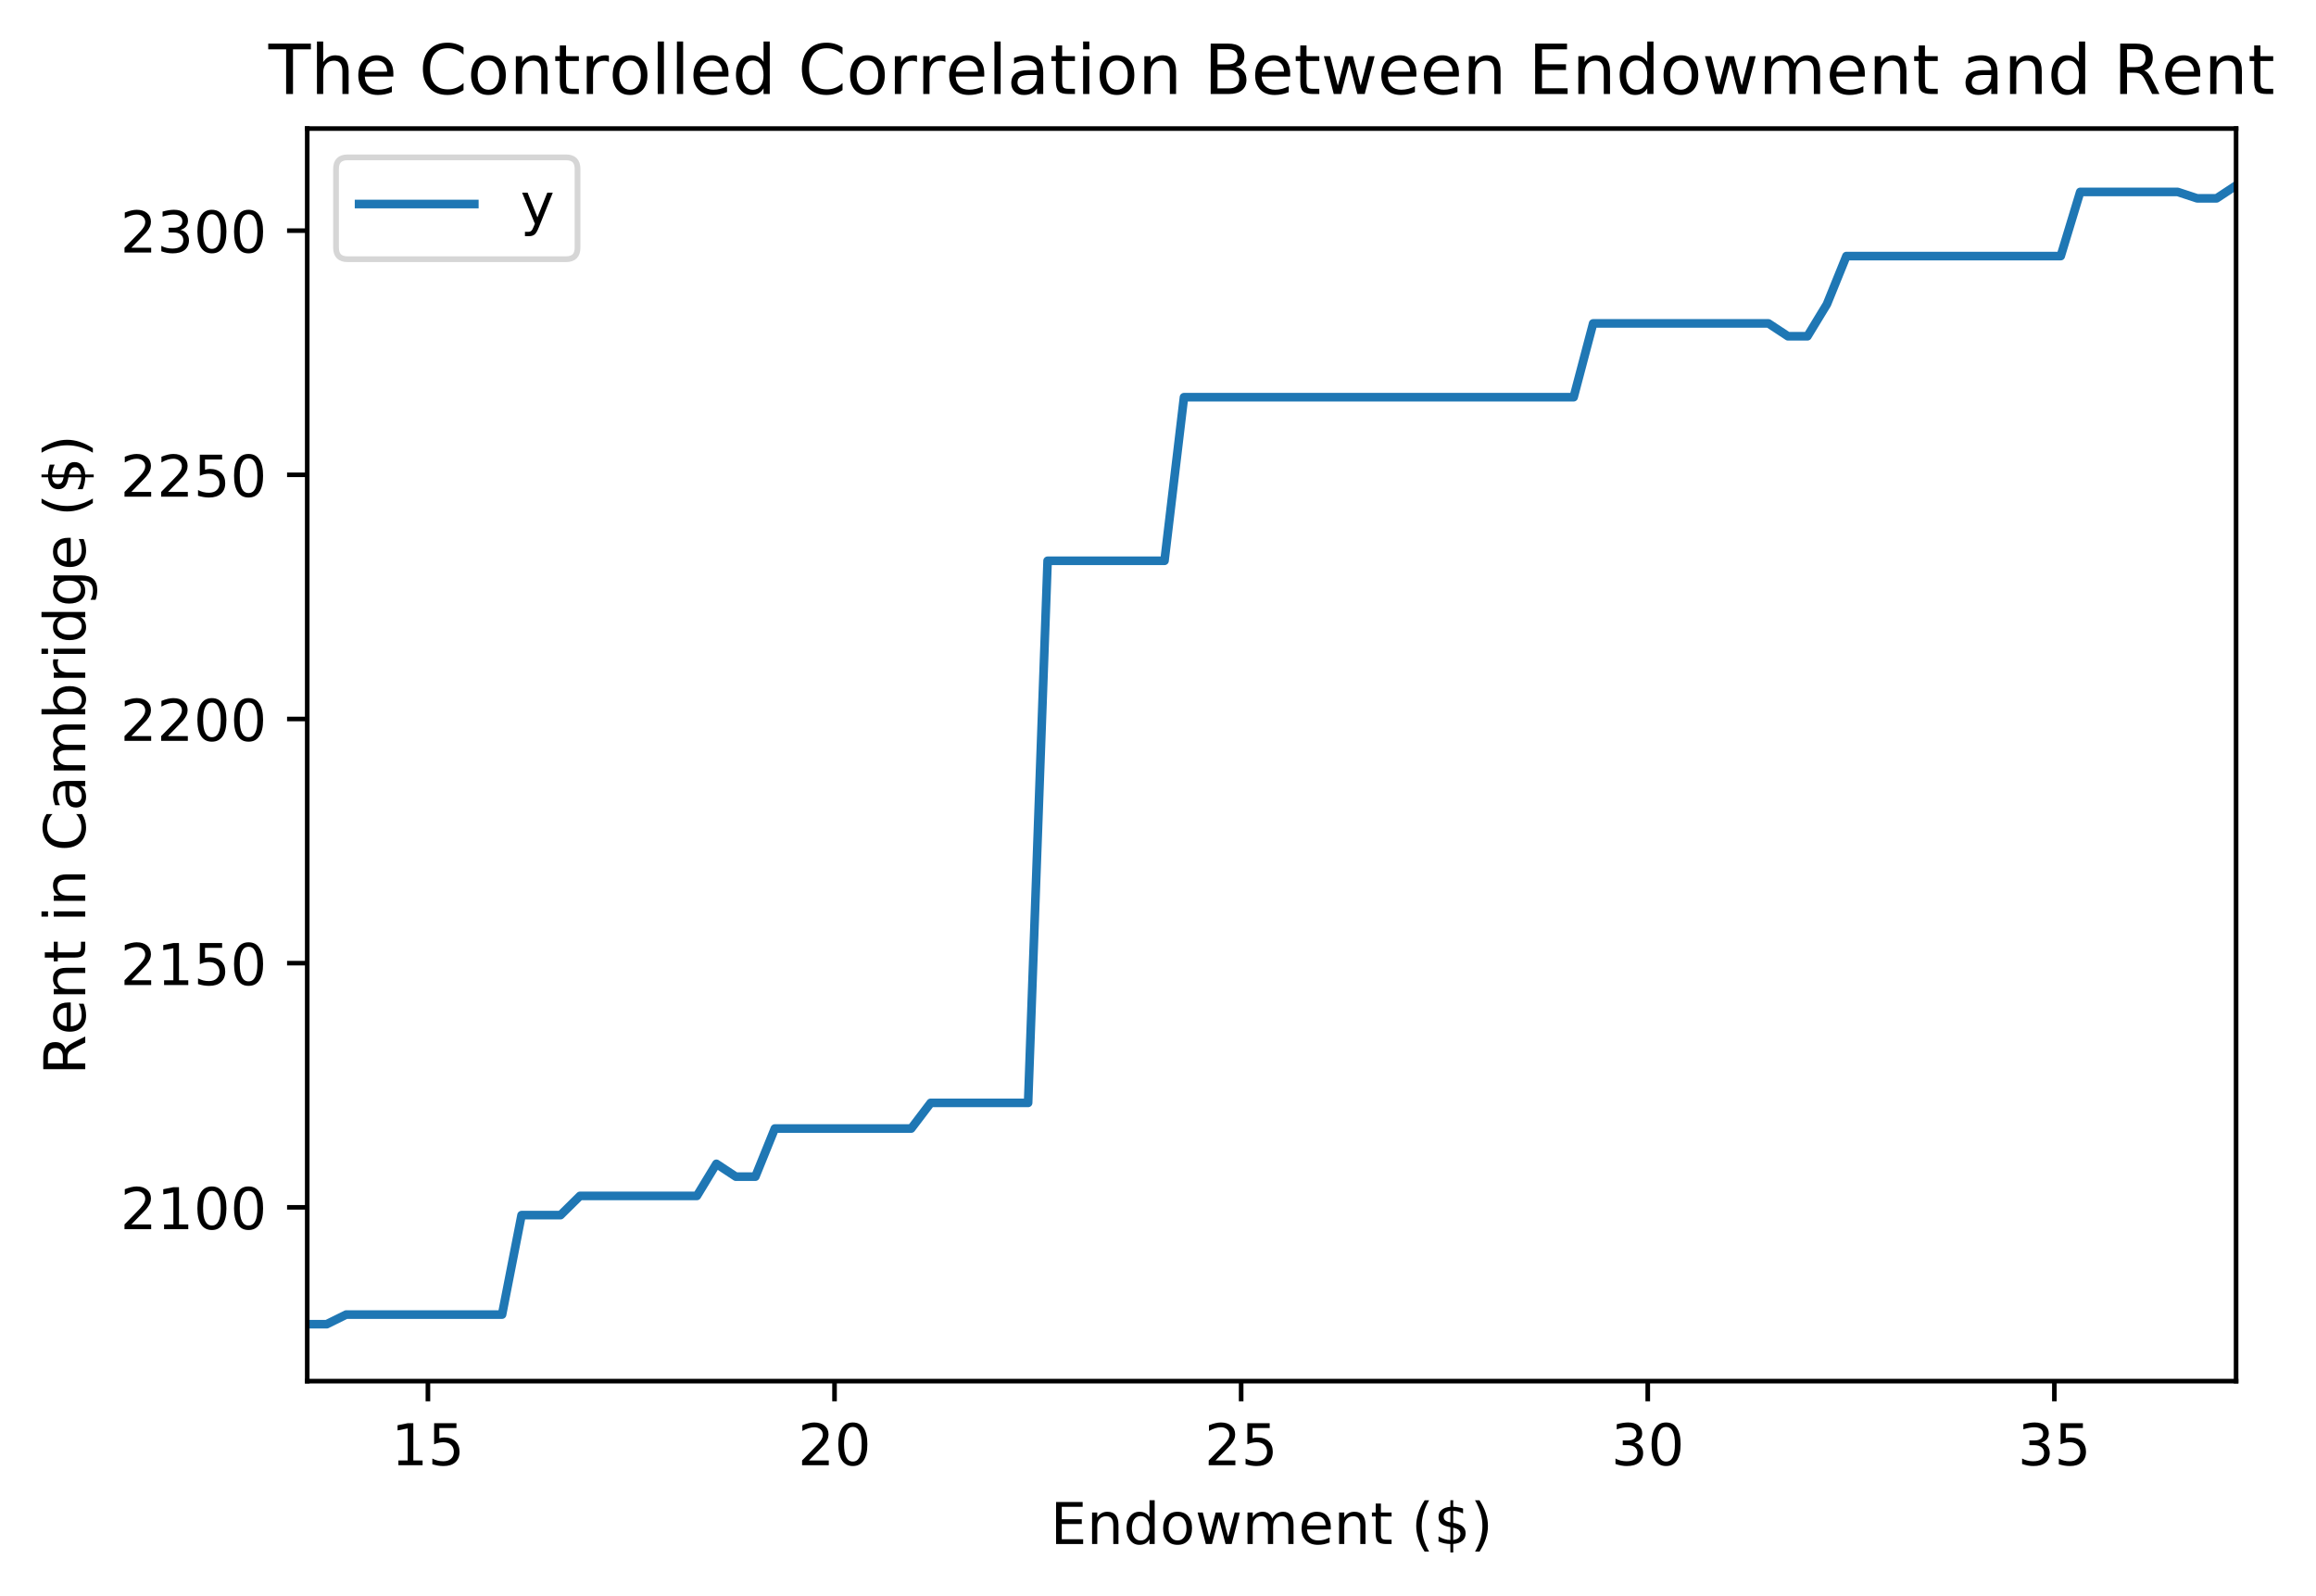
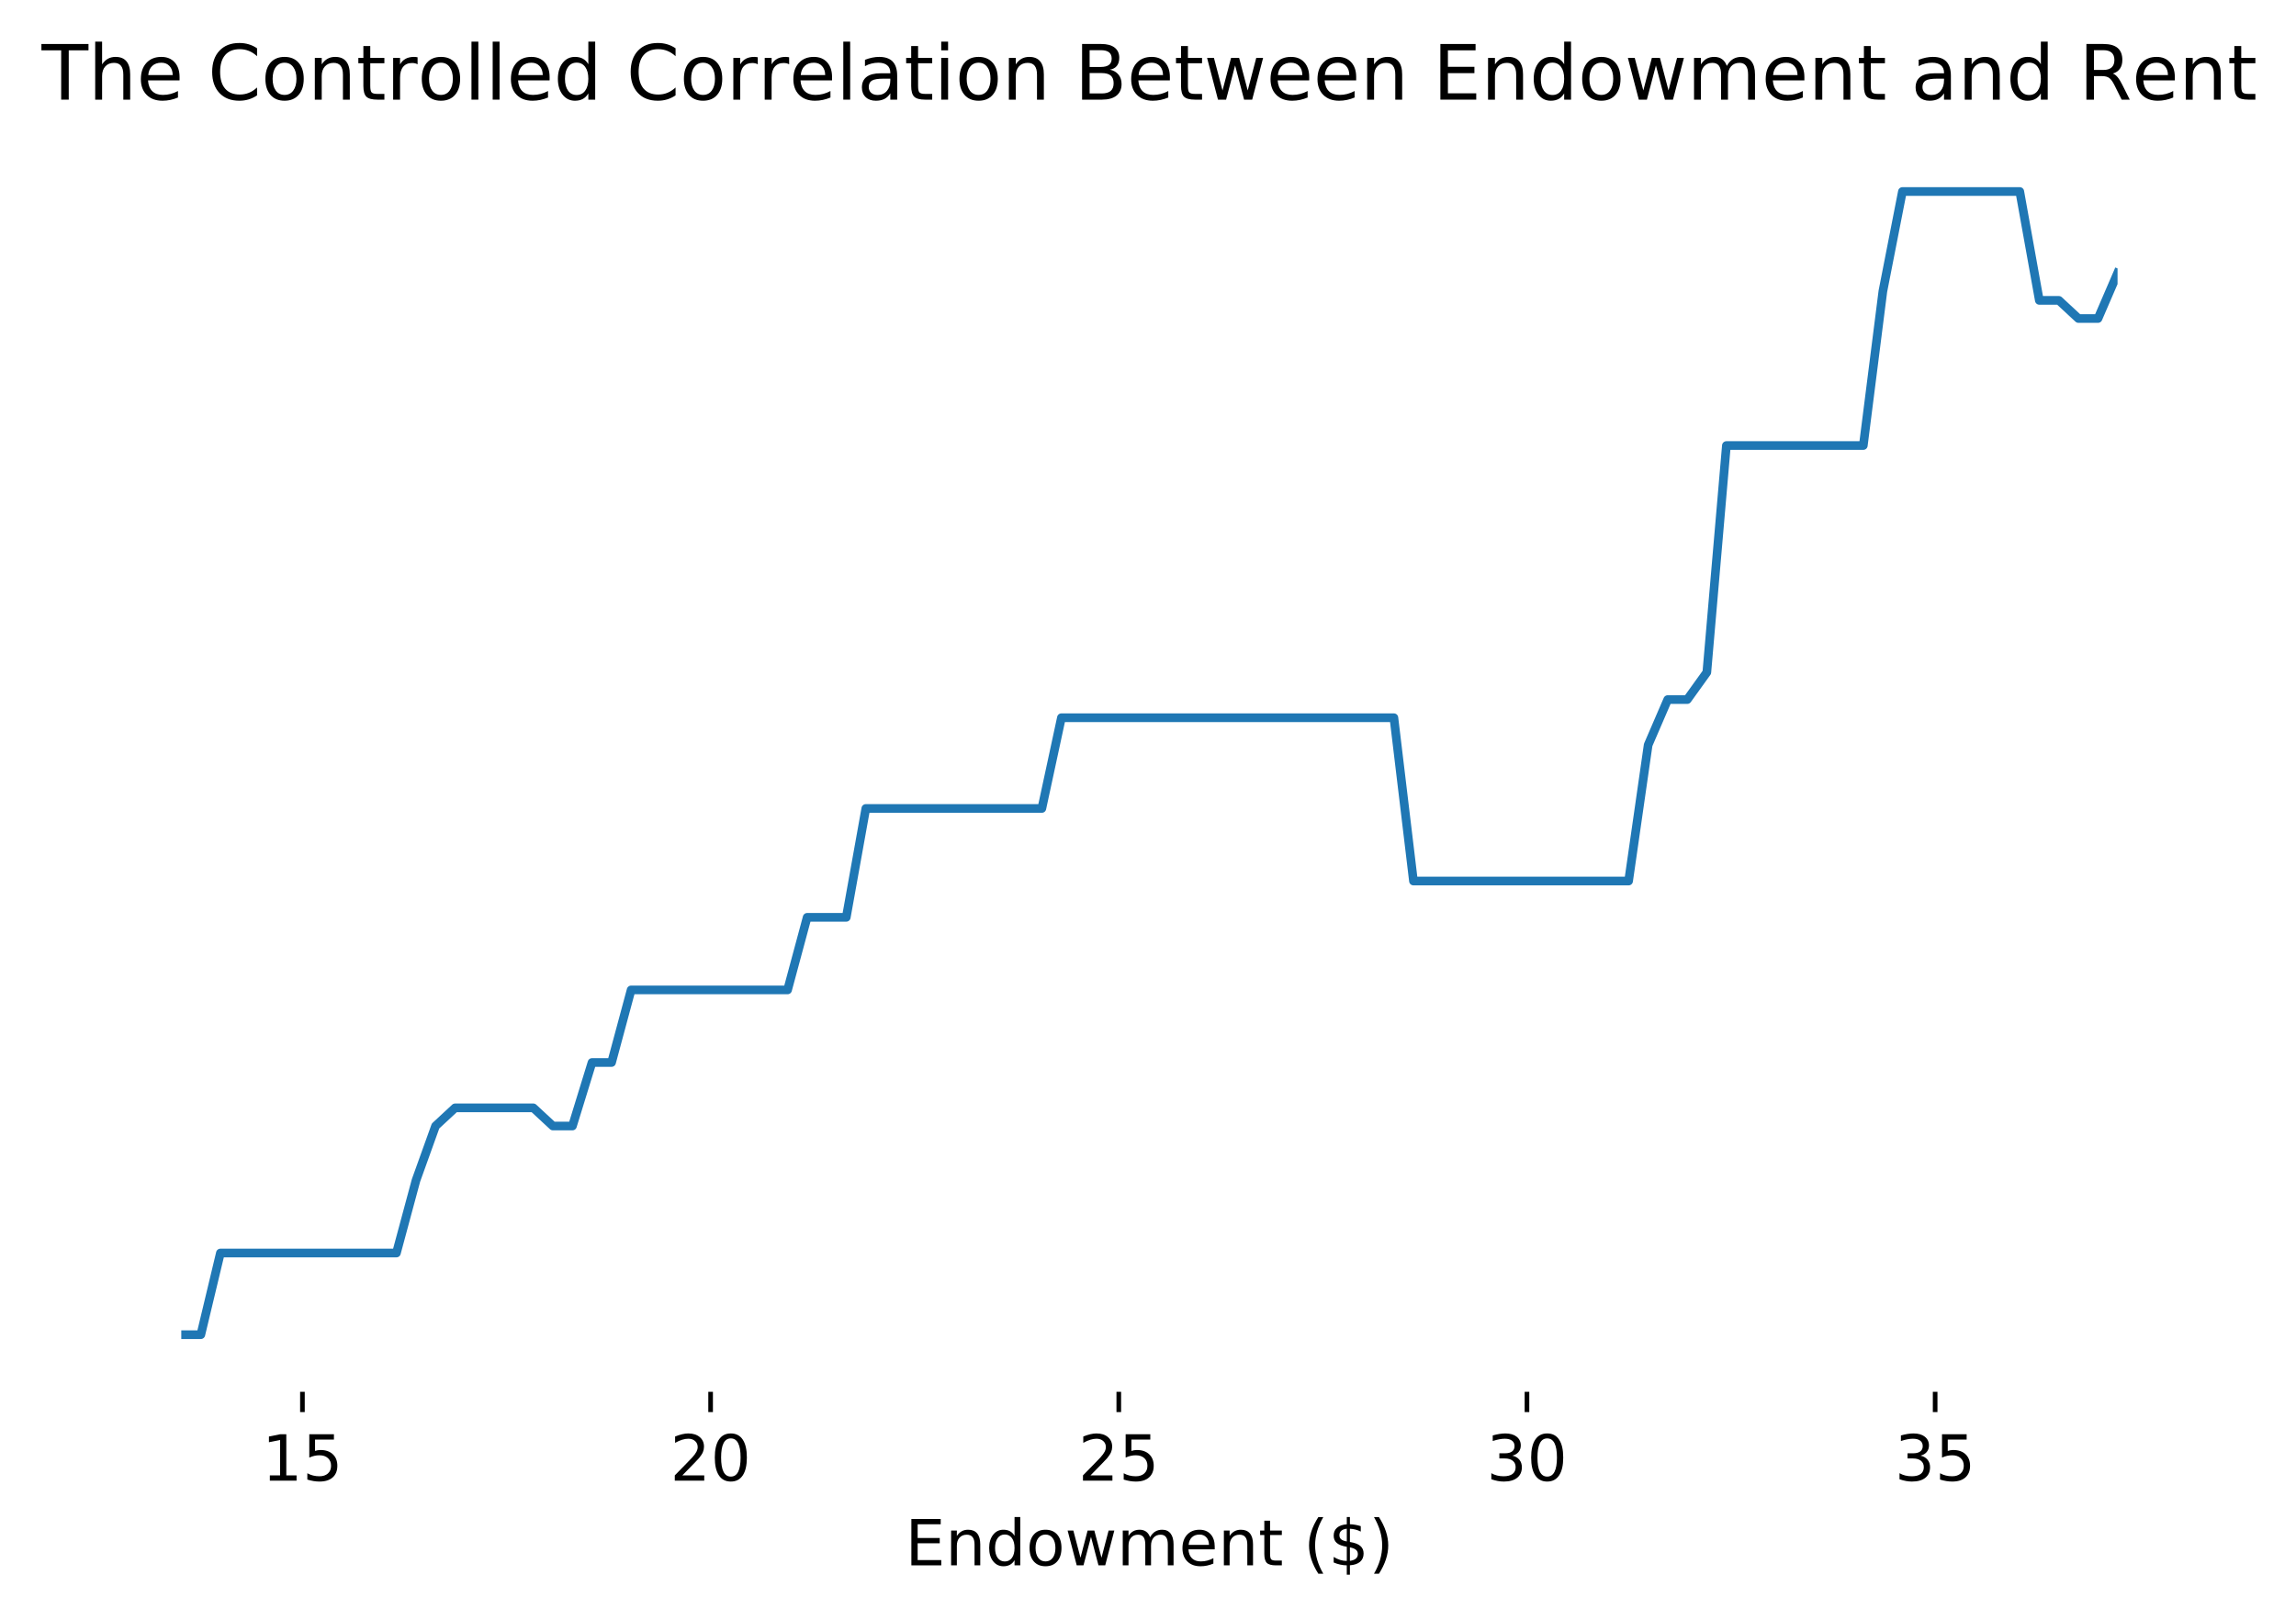
- <svg xmlns="http://www.w3.org/2000/svg" xmlns:xlink="http://www.w3.org/1999/xlink" height="277pt" version="1.1" viewBox="0 0 402 277" width="402pt">
+ <svg xmlns="http://www.w3.org/2000/svg" xmlns:xlink="http://www.w3.org/1999/xlink" height="280pt" version="1.1" viewBox="0 0 397 280" width="397pt">
  <defs>
    <style type="text/css">
*{stroke-linecap:butt;stroke-linejoin:round;}
  </style>
  </defs>
  <g id="figure_1">
    <g id="patch_1">
-       <path d="M 0 277.314  L 402.06 277.314  L 402.06 0  L 0 0  z " style="fill:#ffffff;" />
+       <path d="M 0 280.162  L 397.491 280.162  L 397.491 0  L 0 0  z " style="fill:#ffffff;" />
    </g>
    <g id="axes_1">
-       <g id="patch_2">
-         <path d="M 53.328 239.758  L 388.128 239.758  L 388.128 22.318  L 53.328 22.318  z " style="fill:#ffffff;" />
-       </g>
      <g id="matplotlib.axis_1">
        <g id="xtick_1">
          <g id="line2d_1">
            <defs>
-               <path d="M 0 0  L 0 3.5  " id="mae2e39a531" style="stroke:#000000;stroke-width:0.8;" />
-             </defs>
-             <g>
-               <use style="stroke:#000000;stroke-width:0.8;" x="74.276" xlink:href="#mae2e39a531" y="239.758" />
+               <path d="M 0 0  L 0 3.5  " id="m982bc633e4" style="stroke:#000000;stroke-width:0.8;" />
+             </defs>
+             <g>
+               <use style="stroke:#000000;stroke-width:0.8;" x="52.293" xlink:href="#m982bc633e4" y="240.67" />
            </g>
          </g>
          <g id="text_1">
            <defs>
              <path d="M 12.406 8.297  L 28.516 8.297  L 28.516 63.922  L 10.984 60.406  L 10.984 69.391  L 28.422 72.906  L 38.281 72.906  L 38.281 8.297  L 54.391 8.297  L 54.391 0  L 12.406 0  z " id="DejaVuSans-31" />
              <path d="M 10.797 72.906  L 49.516 72.906  L 49.516 64.594  L 19.828 64.594  L 19.828 46.734  Q 21.969 47.469 24.109 47.828  Q 26.266 48.188 28.422 48.188  Q 40.625 48.188 47.75 41.5  Q 54.891 34.812 54.891 23.391  Q 54.891 11.625 47.562 5.094  Q 40.234 -1.422 26.906 -1.422  Q 22.312 -1.422 17.547 -0.641  Q 12.797 0.141 7.719 1.703  L 7.719 11.625  Q 12.109 9.234 16.797 8.062  Q 21.484 6.891 26.703 6.891  Q 35.156 6.891 40.078 11.328  Q 45.016 15.766 45.016 23.391  Q 45.016 31 40.078 35.438  Q 35.156 39.891 26.703 39.891  Q 22.75 39.891 18.812 39.016  Q 14.891 38.141 10.797 36.281  z " id="DejaVuSans-35" />
            </defs>
-             <g transform="translate(67.91319 254.3566)scale(0.1 -0.1)">
+             <g transform="translate(45.29422 256.0282)scale(0.11 -0.11)">
              <use xlink:href="#DejaVuSans-31" />
              <use x="63.623" xlink:href="#DejaVuSans-35" />
            </g>
          </g>
        </g>
        <g id="xtick_2">
          <g id="line2d_2">
            <g>
-               <use style="stroke:#000000;stroke-width:0.8;" x="144.854" xlink:href="#mae2e39a531" y="239.758" />
+               <use style="stroke:#000000;stroke-width:0.8;" x="122.871" xlink:href="#m982bc633e4" y="240.67" />
            </g>
          </g>
          <g id="text_2">
            <defs>
              <path d="M 19.188 8.297  L 53.609 8.297  L 53.609 0  L 7.328 0  L 7.328 8.297  Q 12.938 14.109 22.625 23.891  Q 32.328 33.688 34.812 36.531  Q 39.547 41.844 41.422 45.531  Q 43.312 49.219 43.312 52.781  Q 43.312 58.594 39.234 62.25  Q 35.156 65.922 28.609 65.922  Q 23.969 65.922 18.812 64.312  Q 13.672 62.703 7.812 59.422  L 7.812 69.391  Q 13.766 71.781 18.938 73  Q 24.125 74.219 28.422 74.219  Q 39.75 74.219 46.484 68.547  Q 53.219 62.891 53.219 53.422  Q 53.219 48.922 51.531 44.891  Q 49.859 40.875 45.406 35.406  Q 44.188 33.984 37.641 27.219  Q 31.109 20.453 19.188 8.297  z " id="DejaVuSans-32" />
              <path d="M 31.781 66.406  Q 24.172 66.406 20.328 58.906  Q 16.5 51.422 16.5 36.375  Q 16.5 21.391 20.328 13.891  Q 24.172 6.391 31.781 6.391  Q 39.453 6.391 43.281 13.891  Q 47.125 21.391 47.125 36.375  Q 47.125 51.422 43.281 58.906  Q 39.453 66.406 31.781 66.406  z M 31.781 74.219  Q 44.047 74.219 50.516 64.516  Q 56.984 54.828 56.984 36.375  Q 56.984 17.969 50.516 8.266  Q 44.047 -1.422 31.781 -1.422  Q 19.531 -1.422 13.062 8.266  Q 6.594 17.969 6.594 36.375  Q 6.594 54.828 13.062 64.516  Q 19.531 74.219 31.781 74.219  z " id="DejaVuSans-30" />
            </defs>
-             <g transform="translate(138.4912 254.3566)scale(0.1 -0.1)">
+             <g transform="translate(115.8723 256.0282)scale(0.11 -0.11)">
              <use xlink:href="#DejaVuSans-32" />
              <use x="63.623" xlink:href="#DejaVuSans-30" />
            </g>
          </g>
        </g>
        <g id="xtick_3">
          <g id="line2d_3">
            <g>
-               <use style="stroke:#000000;stroke-width:0.8;" x="215.432" xlink:href="#mae2e39a531" y="239.758" />
+               <use style="stroke:#000000;stroke-width:0.8;" x="193.449" xlink:href="#m982bc633e4" y="240.67" />
            </g>
          </g>
          <g id="text_3">
-             <g transform="translate(209.0693 254.3566)scale(0.1 -0.1)">
+             <g transform="translate(186.4503 256.0282)scale(0.11 -0.11)">
              <use xlink:href="#DejaVuSans-32" />
              <use x="63.623" xlink:href="#DejaVuSans-35" />
            </g>
          </g>
        </g>
        <g id="xtick_4">
          <g id="line2d_4">
            <g>
-               <use style="stroke:#000000;stroke-width:0.8;" x="286.01" xlink:href="#mae2e39a531" y="239.758" />
+               <use style="stroke:#000000;stroke-width:0.8;" x="264.027" xlink:href="#m982bc633e4" y="240.67" />
            </g>
          </g>
          <g id="text_4">
            <defs>
              <path d="M 40.578 39.312  Q 47.656 37.797 51.625 33  Q 55.609 28.219 55.609 21.188  Q 55.609 10.406 48.188 4.484  Q 40.766 -1.422 27.094 -1.422  Q 22.516 -1.422 17.656 -0.516  Q 12.797 0.391 7.625 2.203  L 7.625 11.719  Q 11.719 9.328 16.594 8.109  Q 21.484 6.891 26.812 6.891  Q 36.078 6.891 40.938 10.547  Q 45.797 14.203 45.797 21.188  Q 45.797 27.641 41.281 31.266  Q 36.766 34.906 28.719 34.906  L 20.219 34.906  L 20.219 43.016  L 29.109 43.016  Q 36.375 43.016 40.234 45.922  Q 44.094 48.828 44.094 54.297  Q 44.094 59.906 40.109 62.906  Q 36.141 65.922 28.719 65.922  Q 24.656 65.922 20.016 65.031  Q 15.375 64.156 9.812 62.312  L 9.812 71.094  Q 15.438 72.656 20.344 73.438  Q 25.25 74.219 29.594 74.219  Q 40.828 74.219 47.359 69.109  Q 53.906 64.016 53.906 55.328  Q 53.906 49.266 50.438 45.094  Q 46.969 40.922 40.578 39.312  z " id="DejaVuSans-33" />
            </defs>
-             <g transform="translate(279.6474 254.3566)scale(0.1 -0.1)">
+             <g transform="translate(257.0284 256.0282)scale(0.11 -0.11)">
              <use xlink:href="#DejaVuSans-33" />
              <use x="63.623" xlink:href="#DejaVuSans-30" />
            </g>
          </g>
        </g>
        <g id="xtick_5">
          <g id="line2d_5">
            <g>
-               <use style="stroke:#000000;stroke-width:0.8;" x="356.588" xlink:href="#mae2e39a531" y="239.758" />
+               <use style="stroke:#000000;stroke-width:0.8;" x="334.605" xlink:href="#m982bc633e4" y="240.67" />
            </g>
          </g>
          <g id="text_5">
-             <g transform="translate(350.2254 254.3566)scale(0.1 -0.1)">
+             <g transform="translate(327.6065 256.0282)scale(0.11 -0.11)">
              <use xlink:href="#DejaVuSans-33" />
              <use x="63.623" xlink:href="#DejaVuSans-35" />
            </g>
          </g>
        </g>
        <g id="text_6">
          <defs>
            <path d="M 9.812 72.906  L 55.906 72.906  L 55.906 64.594  L 19.672 64.594  L 19.672 43.016  L 54.391 43.016  L 54.391 34.719  L 19.672 34.719  L 19.672 8.297  L 56.781 8.297  L 56.781 0  L 9.812 0  z " id="DejaVuSans-45" />
            <path d="M 54.891 33.016  L 54.891 0  L 45.906 0  L 45.906 32.719  Q 45.906 40.484 42.875 44.328  Q 39.844 48.188 33.797 48.188  Q 26.516 48.188 22.312 43.547  Q 18.109 38.922 18.109 30.906  L 18.109 0  L 9.078 0  L 9.078 54.688  L 18.109 54.688  L 18.109 46.188  Q 21.344 51.125 25.703 53.562  Q 30.078 56 35.797 56  Q 45.219 56 50.047 50.172  Q 54.891 44.344 54.891 33.016  z " id="DejaVuSans-6e" />
            <path d="M 45.406 46.391  L 45.406 75.984  L 54.391 75.984  L 54.391 0  L 45.406 0  L 45.406 8.203  Q 42.578 3.328 38.25 0.953  Q 33.938 -1.422 27.875 -1.422  Q 17.969 -1.422 11.734 6.484  Q 5.516 14.406 5.516 27.297  Q 5.516 40.188 11.734 48.094  Q 17.969 56 27.875 56  Q 33.938 56 38.25 53.625  Q 42.578 51.266 45.406 46.391  z M 14.797 27.297  Q 14.797 17.391 18.875 11.75  Q 22.953 6.109 30.078 6.109  Q 37.203 6.109 41.297 11.75  Q 45.406 17.391 45.406 27.297  Q 45.406 37.203 41.297 42.844  Q 37.203 48.484 30.078 48.484  Q 22.953 48.484 18.875 42.844  Q 14.797 37.203 14.797 27.297  z " id="DejaVuSans-64" />
            <path d="M 30.609 48.391  Q 23.391 48.391 19.188 42.75  Q 14.984 37.109 14.984 27.297  Q 14.984 17.484 19.156 11.844  Q 23.344 6.203 30.609 6.203  Q 37.797 6.203 41.984 11.859  Q 46.188 17.531 46.188 27.297  Q 46.188 37.016 41.984 42.703  Q 37.797 48.391 30.609 48.391  z M 30.609 56  Q 42.328 56 49.016 48.375  Q 55.719 40.766 55.719 27.297  Q 55.719 13.875 49.016 6.219  Q 42.328 -1.422 30.609 -1.422  Q 18.844 -1.422 12.172 6.219  Q 5.516 13.875 5.516 27.297  Q 5.516 40.766 12.172 48.375  Q 18.844 56 30.609 56  z " id="DejaVuSans-6f" />
            <path d="M 4.203 54.688  L 13.188 54.688  L 24.422 12.016  L 35.594 54.688  L 46.188 54.688  L 57.422 12.016  L 68.609 54.688  L 77.594 54.688  L 63.281 0  L 52.688 0  L 40.922 44.828  L 29.109 0  L 18.5 0  z " id="DejaVuSans-77" />
            <path d="M 52 44.188  Q 55.375 50.25 60.062 53.125  Q 64.75 56 71.094 56  Q 79.641 56 84.281 50.016  Q 88.922 44.047 88.922 33.016  L 88.922 0  L 79.891 0  L 79.891 32.719  Q 79.891 40.578 77.094 44.375  Q 74.312 48.188 68.609 48.188  Q 61.625 48.188 57.562 43.547  Q 53.516 38.922 53.516 30.906  L 53.516 0  L 44.484 0  L 44.484 32.719  Q 44.484 40.625 41.703 44.406  Q 38.922 48.188 33.109 48.188  Q 26.219 48.188 22.156 43.531  Q 18.109 38.875 18.109 30.906  L 18.109 0  L 9.078 0  L 9.078 54.688  L 18.109 54.688  L 18.109 46.188  Q 21.188 51.219 25.484 53.609  Q 29.781 56 35.688 56  Q 41.656 56 45.828 52.969  Q 50 49.953 52 44.188  z " id="DejaVuSans-6d" />
            <path d="M 56.203 29.594  L 56.203 25.203  L 14.891 25.203  Q 15.484 15.922 20.484 11.062  Q 25.484 6.203 34.422 6.203  Q 39.594 6.203 44.453 7.469  Q 49.312 8.734 54.109 11.281  L 54.109 2.781  Q 49.266 0.734 44.188 -0.344  Q 39.109 -1.422 33.891 -1.422  Q 20.797 -1.422 13.156 6.188  Q 5.516 13.812 5.516 26.812  Q 5.516 40.234 12.766 48.109  Q 20.016 56 32.328 56  Q 43.359 56 49.781 48.891  Q 56.203 41.797 56.203 29.594  z M 47.219 32.234  Q 47.125 39.594 43.094 43.984  Q 39.062 48.391 32.422 48.391  Q 24.906 48.391 20.391 44.141  Q 15.875 39.891 15.188 32.172  z " id="DejaVuSans-65" />
            <path d="M 18.312 70.219  L 18.312 54.688  L 36.812 54.688  L 36.812 47.703  L 18.312 47.703  L 18.312 18.016  Q 18.312 11.328 20.141 9.422  Q 21.969 7.516 27.594 7.516  L 36.812 7.516  L 36.812 0  L 27.594 0  Q 17.188 0 13.234 3.875  Q 9.281 7.766 9.281 18.016  L 9.281 47.703  L 2.688 47.703  L 2.688 54.688  L 9.281 54.688  L 9.281 70.219  z " id="DejaVuSans-74" />
            <path id="DejaVuSans-20" />
            <path d="M 31 75.875  Q 24.469 64.656 21.281 53.656  Q 18.109 42.672 18.109 31.391  Q 18.109 20.125 21.312 9.062  Q 24.516 -2 31 -13.188  L 23.188 -13.188  Q 15.875 -1.703 12.234 9.375  Q 8.594 20.453 8.594 31.391  Q 8.594 42.281 12.203 53.312  Q 15.828 64.359 23.188 75.875  z " id="DejaVuSans-28" />
            <path d="M 33.797 -14.703  L 28.906 -14.703  L 28.859 0  Q 23.734 0.094 18.609 1.188  Q 13.484 2.297 8.297 4.5  L 8.297 13.281  Q 13.281 10.156 18.375 8.562  Q 23.484 6.984 28.906 6.938  L 28.906 29.203  Q 18.109 30.953 13.203 35.156  Q 8.297 39.359 8.297 46.688  Q 8.297 54.641 13.625 59.219  Q 18.953 63.812 28.906 64.5  L 28.906 75.984  L 33.797 75.984  L 33.797 64.656  Q 38.328 64.453 42.578 63.688  Q 46.828 62.938 50.875 61.625  L 50.875 53.078  Q 46.828 55.125 42.547 56.25  Q 38.281 57.375 33.797 57.562  L 33.797 36.719  Q 44.875 35.016 50.094 30.609  Q 55.328 26.219 55.328 18.609  Q 55.328 10.359 49.781 5.594  Q 44.234 0.828 33.797 0.094  z M 28.906 37.594  L 28.906 57.625  Q 23.25 56.984 20.266 54.391  Q 17.281 51.812 17.281 47.516  Q 17.281 43.312 20.031 40.969  Q 22.797 38.625 28.906 37.594  z M 33.797 28.219  L 33.797 7.078  Q 39.984 7.906 43.141 10.594  Q 46.297 13.281 46.297 17.672  Q 46.297 21.969 43.281 24.5  Q 40.281 27.047 33.797 28.219  z " id="DejaVuSans-24" />
            <path d="M 8.016 75.875  L 15.828 75.875  Q 23.141 64.359 26.781 53.312  Q 30.422 42.281 30.422 31.391  Q 30.422 20.453 26.781 9.375  Q 23.141 -1.703 15.828 -13.188  L 8.016 -13.188  Q 14.5 -2 17.703 9.062  Q 20.906 20.125 20.906 31.391  Q 20.906 42.672 17.703 53.656  Q 14.5 64.656 8.016 75.875  z " id="DejaVuSans-29" />
          </defs>
-           <g transform="translate(182.3297 268.0347)scale(0.1 -0.1)">
+           <g transform="translate(156.5071 270.6742)scale(0.11 -0.11)">
            <use xlink:href="#DejaVuSans-45" />
            <use x="63.184" xlink:href="#DejaVuSans-6e" />
            <use x="126.562" xlink:href="#DejaVuSans-64" />
            <use x="190.039" xlink:href="#DejaVuSans-6f" />
            <use x="251.221" xlink:href="#DejaVuSans-77" />
            <use x="333.008" xlink:href="#DejaVuSans-6d" />
            <use x="430.42" xlink:href="#DejaVuSans-65" />
            <use x="491.943" xlink:href="#DejaVuSans-6e" />
            <use x="555.322" xlink:href="#DejaVuSans-74" />
            <use x="594.531" xlink:href="#DejaVuSans-20" />
            <use x="626.318" xlink:href="#DejaVuSans-28" />
            <use x="665.332" xlink:href="#DejaVuSans-24" />
            <use x="728.955" xlink:href="#DejaVuSans-29" />
          </g>
        </g>
      </g>
-       <g id="matplotlib.axis_2">
-         <g id="ytick_1">
-           <g id="line2d_6">
-             <defs>
-               <path d="M 0 0  L -3.5 0  " id="m35d647423b" style="stroke:#000000;stroke-width:0.8;" />
-             </defs>
-             <g>
-               <use style="stroke:#000000;stroke-width:0.8;" x="53.328" xlink:href="#m35d647423b" y="209.586" />
-             </g>
-           </g>
-           <g id="text_7">
-             <g transform="translate(20.87813 213.3853)scale(0.1 -0.1)">
-               <use xlink:href="#DejaVuSans-32" />
-               <use x="63.623" xlink:href="#DejaVuSans-31" />
-               <use x="127.246" xlink:href="#DejaVuSans-30" />
-               <use x="190.869" xlink:href="#DejaVuSans-30" />
-             </g>
-           </g>
-         </g>
-         <g id="ytick_2">
-           <g id="line2d_7">
-             <g>
-               <use style="stroke:#000000;stroke-width:0.8;" x="53.328" xlink:href="#m35d647423b" y="167.2" />
-             </g>
-           </g>
-           <g id="text_8">
-             <g transform="translate(20.87813 170.9988)scale(0.1 -0.1)">
-               <use xlink:href="#DejaVuSans-32" />
-               <use x="63.623" xlink:href="#DejaVuSans-31" />
-               <use x="127.246" xlink:href="#DejaVuSans-35" />
-               <use x="190.869" xlink:href="#DejaVuSans-30" />
-             </g>
-           </g>
-         </g>
-         <g id="ytick_3">
-           <g id="line2d_8">
-             <g>
-               <use style="stroke:#000000;stroke-width:0.8;" x="53.328" xlink:href="#m35d647423b" y="124.813" />
-             </g>
-           </g>
-           <g id="text_9">
-             <g transform="translate(20.87813 128.6123)scale(0.1 -0.1)">
-               <use xlink:href="#DejaVuSans-32" />
-               <use x="63.623" xlink:href="#DejaVuSans-32" />
-               <use x="127.246" xlink:href="#DejaVuSans-30" />
-               <use x="190.869" xlink:href="#DejaVuSans-30" />
-             </g>
-           </g>
-         </g>
-         <g id="ytick_4">
-           <g id="line2d_9">
-             <g>
-               <use style="stroke:#000000;stroke-width:0.8;" x="53.328" xlink:href="#m35d647423b" y="82.427" />
-             </g>
-           </g>
-           <g id="text_10">
-             <g transform="translate(20.87813 86.22584)scale(0.1 -0.1)">
-               <use xlink:href="#DejaVuSans-32" />
-               <use x="63.623" xlink:href="#DejaVuSans-32" />
-               <use x="127.246" xlink:href="#DejaVuSans-35" />
-               <use x="190.869" xlink:href="#DejaVuSans-30" />
-             </g>
-           </g>
-         </g>
-         <g id="ytick_5">
-           <g id="line2d_10">
-             <g>
-               <use style="stroke:#000000;stroke-width:0.8;" x="53.328" xlink:href="#m35d647423b" y="40.04" />
-             </g>
-           </g>
-           <g id="text_11">
-             <g transform="translate(20.87813 43.83936)scale(0.1 -0.1)">
-               <use xlink:href="#DejaVuSans-32" />
-               <use x="63.623" xlink:href="#DejaVuSans-33" />
-               <use x="127.246" xlink:href="#DejaVuSans-30" />
-               <use x="190.869" xlink:href="#DejaVuSans-30" />
-             </g>
-           </g>
-         </g>
-         <g id="text_12">
-           <defs>
-             <path d="M 44.391 34.188  Q 47.562 33.109 50.562 29.594  Q 53.562 26.078 56.594 19.922  L 66.609 0  L 56 0  L 46.688 18.703  Q 43.062 26.031 39.672 28.422  Q 36.281 30.812 30.422 30.812  L 19.672 30.812  L 19.672 0  L 9.812 0  L 9.812 72.906  L 32.078 72.906  Q 44.578 72.906 50.734 67.672  Q 56.891 62.453 56.891 51.906  Q 56.891 45.016 53.688 40.469  Q 50.484 35.938 44.391 34.188  z M 19.672 64.797  L 19.672 38.922  L 32.078 38.922  Q 39.203 38.922 42.844 42.219  Q 46.484 45.516 46.484 51.906  Q 46.484 58.297 42.844 61.547  Q 39.203 64.797 32.078 64.797  z " id="DejaVuSans-52" />
-             <path d="M 9.422 54.688  L 18.406 54.688  L 18.406 0  L 9.422 0  z M 9.422 75.984  L 18.406 75.984  L 18.406 64.594  L 9.422 64.594  z " id="DejaVuSans-69" />
-             <path d="M 64.406 67.281  L 64.406 56.891  Q 59.422 61.531 53.781 63.812  Q 48.141 66.109 41.797 66.109  Q 29.297 66.109 22.656 58.469  Q 16.016 50.828 16.016 36.375  Q 16.016 21.969 22.656 14.328  Q 29.297 6.688 41.797 6.688  Q 48.141 6.688 53.781 8.984  Q 59.422 11.281 64.406 15.922  L 64.406 5.609  Q 59.234 2.094 53.438 0.328  Q 47.656 -1.422 41.219 -1.422  Q 24.656 -1.422 15.125 8.703  Q 5.609 18.844 5.609 36.375  Q 5.609 53.953 15.125 64.078  Q 24.656 74.219 41.219 74.219  Q 47.75 74.219 53.531 72.484  Q 59.328 70.75 64.406 67.281  z " id="DejaVuSans-43" />
-             <path d="M 34.281 27.484  Q 23.391 27.484 19.188 25  Q 14.984 22.516 14.984 16.5  Q 14.984 11.719 18.141 8.906  Q 21.297 6.109 26.703 6.109  Q 34.188 6.109 38.703 11.406  Q 43.219 16.703 43.219 25.484  L 43.219 27.484  z M 52.203 31.203  L 52.203 0  L 43.219 0  L 43.219 8.297  Q 40.141 3.328 35.547 0.953  Q 30.953 -1.422 24.312 -1.422  Q 15.922 -1.422 10.953 3.297  Q 6 8.016 6 15.922  Q 6 25.141 12.172 29.828  Q 18.359 34.516 30.609 34.516  L 43.219 34.516  L 43.219 35.406  Q 43.219 41.609 39.141 45  Q 35.062 48.391 27.688 48.391  Q 23 48.391 18.547 47.266  Q 14.109 46.141 10.016 43.891  L 10.016 52.203  Q 14.938 54.109 19.578 55.047  Q 24.219 56 28.609 56  Q 40.484 56 46.344 49.844  Q 52.203 43.703 52.203 31.203  z " id="DejaVuSans-61" />
-             <path d="M 48.688 27.297  Q 48.688 37.203 44.609 42.844  Q 40.531 48.484 33.406 48.484  Q 26.266 48.484 22.188 42.844  Q 18.109 37.203 18.109 27.297  Q 18.109 17.391 22.188 11.75  Q 26.266 6.109 33.406 6.109  Q 40.531 6.109 44.609 11.75  Q 48.688 17.391 48.688 27.297  z M 18.109 46.391  Q 20.953 51.266 25.266 53.625  Q 29.594 56 35.594 56  Q 45.562 56 51.781 48.094  Q 58.016 40.188 58.016 27.297  Q 58.016 14.406 51.781 6.484  Q 45.562 -1.422 35.594 -1.422  Q 29.594 -1.422 25.266 0.953  Q 20.953 3.328 18.109 8.203  L 18.109 0  L 9.078 0  L 9.078 75.984  L 18.109 75.984  z " id="DejaVuSans-62" />
-             <path d="M 41.109 46.297  Q 39.594 47.172 37.812 47.578  Q 36.031 48 33.891 48  Q 26.266 48 22.188 43.047  Q 18.109 38.094 18.109 28.812  L 18.109 0  L 9.078 0  L 9.078 54.688  L 18.109 54.688  L 18.109 46.188  Q 20.953 51.172 25.484 53.578  Q 30.031 56 36.531 56  Q 37.453 56 38.578 55.875  Q 39.703 55.766 41.062 55.516  z " id="DejaVuSans-72" />
-             <path d="M 45.406 27.984  Q 45.406 37.75 41.375 43.109  Q 37.359 48.484 30.078 48.484  Q 22.859 48.484 18.828 43.109  Q 14.797 37.75 14.797 27.984  Q 14.797 18.266 18.828 12.891  Q 22.859 7.516 30.078 7.516  Q 37.359 7.516 41.375 12.891  Q 45.406 18.266 45.406 27.984  z M 54.391 6.781  Q 54.391 -7.172 48.188 -13.984  Q 42 -20.797 29.203 -20.797  Q 24.469 -20.797 20.266 -20.094  Q 16.062 -19.391 12.109 -17.922  L 12.109 -9.188  Q 16.062 -11.328 19.922 -12.344  Q 23.781 -13.375 27.781 -13.375  Q 36.625 -13.375 41.016 -8.766  Q 45.406 -4.156 45.406 5.172  L 45.406 9.625  Q 42.625 4.781 38.281 2.391  Q 33.938 0 27.875 0  Q 17.828 0 11.672 7.656  Q 5.516 15.328 5.516 27.984  Q 5.516 40.672 11.672 48.328  Q 17.828 56 27.875 56  Q 33.938 56 38.281 53.609  Q 42.625 51.219 45.406 46.391  L 45.406 54.688  L 54.391 54.688  z " id="DejaVuSans-67" />
-           </defs>
-           <g transform="translate(14.79844 186.592)rotate(-90)scale(0.1 -0.1)">
-             <use xlink:href="#DejaVuSans-52" />
-             <use x="69.42" xlink:href="#DejaVuSans-65" />
-             <use x="130.943" xlink:href="#DejaVuSans-6e" />
-             <use x="194.322" xlink:href="#DejaVuSans-74" />
-             <use x="233.531" xlink:href="#DejaVuSans-20" />
-             <use x="265.318" xlink:href="#DejaVuSans-69" />
-             <use x="293.102" xlink:href="#DejaVuSans-6e" />
-             <use x="356.48" xlink:href="#DejaVuSans-20" />
-             <use x="388.268" xlink:href="#DejaVuSans-43" />
-             <use x="458.092" xlink:href="#DejaVuSans-61" />
-             <use x="519.371" xlink:href="#DejaVuSans-6d" />
-             <use x="616.783" xlink:href="#DejaVuSans-62" />
-             <use x="680.26" xlink:href="#DejaVuSans-72" />
-             <use x="721.373" xlink:href="#DejaVuSans-69" />
-             <use x="749.156" xlink:href="#DejaVuSans-64" />
-             <use x="812.633" xlink:href="#DejaVuSans-67" />
-             <use x="876.109" xlink:href="#DejaVuSans-65" />
-             <use x="937.633" xlink:href="#DejaVuSans-20" />
-             <use x="969.42" xlink:href="#DejaVuSans-28" />
-             <use x="1008.434" xlink:href="#DejaVuSans-24" />
-             <use x="1072.057" xlink:href="#DejaVuSans-29" />
-           </g>
-         </g>
+       <g id="line2d_6">
+         <path clip-path="url(#p3f29d1c738)" d="M 31.345 230.786  L 34.727 230.786  L 38.109 216.667  L 41.491 216.667  L 44.873 216.667  L 48.254 216.667  L 51.636 216.667  L 55.018 216.667  L 58.4 216.667  L 61.782 216.667  L 65.164 216.667  L 68.545 216.667  L 71.927 204.116  L 75.309 194.703  L 78.691 191.566  L 82.073 191.566  L 85.454 191.566  L 88.836 191.566  L 92.218 191.566  L 95.6 194.703  L 98.982 194.703  L 102.364 183.721  L 105.745 183.721  L 109.127 171.171  L 112.509 171.171  L 115.891 171.171  L 119.273 171.171  L 122.654 171.171  L 126.036 171.171  L 129.418 171.171  L 132.8 171.171  L 136.182 171.171  L 139.564 158.62  L 142.945 158.62  L 146.327 158.62  L 149.709 139.794  L 153.091 139.794  L 156.473 139.794  L 159.854 139.794  L 163.236 139.794  L 166.618 139.794  L 170 139.794  L 173.382 139.794  L 176.764 139.794  L 180.145 139.794  L 183.527 124.106  L 186.909 124.106  L 190.291 124.106  L 193.673 124.106  L 197.054 124.106  L 200.436 124.106  L 203.818 124.106  L 207.2 124.106  L 210.582 124.106  L 213.964 124.106  L 217.345 124.106  L 220.727 124.106  L 224.109 124.106  L 227.491 124.106  L 230.873 124.106  L 234.254 124.106  L 237.636 124.106  L 241.018 124.106  L 244.4 152.345  L 247.782 152.345  L 251.164 152.345  L 254.545 152.345  L 257.927 152.345  L 261.309 152.345  L 264.691 152.345  L 268.073 152.345  L 271.454 152.345  L 274.836 152.345  L 278.218 152.345  L 281.6 152.345  L 284.982 128.812  L 288.364 120.968  L 291.745 120.968  L 295.127 116.262  L 298.509 77.041  L 301.891 77.041  L 305.273 77.041  L 308.654 77.041  L 312.036 77.041  L 315.418 77.041  L 318.8 77.041  L 322.182 77.041  L 325.564 50.371  L 328.945 33.114  L 332.327 33.114  L 335.709 33.114  L 339.091 33.114  L 342.473 33.114  L 345.854 33.114  L 349.236 33.114  L 352.618 51.94  L 356 51.94  L 359.382 55.077  L 362.764 55.077  L 366.145 47.233  " style="fill:none;stroke:#1f77b4;stroke-linecap:square;stroke-width:1.5;" />
      </g>
-       <g id="line2d_11">
-         <path clip-path="url(#p6151434752)" d="M 53.328 229.874  L 56.71 229.874  L 60.092 228.204  L 63.474 228.204  L 66.855 228.204  L 70.237 228.204  L 73.619 228.204  L 77.001 228.204  L 80.383 228.204  L 83.764 228.204  L 87.146 228.204  L 90.528 210.942  L 93.91 210.942  L 97.292 210.942  L 100.674 207.602  L 104.055 207.602  L 107.437 207.602  L 110.819 207.602  L 114.201 207.602  L 117.583 207.602  L 120.964 207.602  L 124.346 202.033  L 127.728 204.261  L 131.11 204.261  L 134.492 195.908  L 137.874 195.908  L 141.255 195.908  L 144.637 195.908  L 148.019 195.908  L 151.401 195.908  L 154.783 195.908  L 158.164 195.908  L 161.546 191.454  L 164.928 191.454  L 168.31 191.454  L 171.692 191.454  L 175.074 191.454  L 178.455 191.454  L 181.837 97.35  L 185.219 97.35  L 188.601 97.35  L 191.983 97.35  L 195.364 97.35  L 198.746 97.35  L 202.128 97.35  L 205.51 68.952  L 208.892 68.952  L 212.274 68.952  L 215.655 68.952  L 219.037 68.952  L 222.419 68.952  L 225.801 68.952  L 229.183 68.952  L 232.564 68.952  L 235.946 68.952  L 239.328 68.952  L 242.71 68.952  L 246.092 68.952  L 249.474 68.952  L 252.855 68.952  L 256.237 68.952  L 259.619 68.952  L 263.001 68.952  L 266.383 68.952  L 269.764 68.952  L 273.146 68.952  L 276.528 56.145  L 279.91 56.145  L 283.292 56.145  L 286.674 56.145  L 290.055 56.145  L 293.437 56.145  L 296.819 56.145  L 300.201 56.145  L 303.583 56.145  L 306.964 56.145  L 310.346 58.373  L 313.728 58.373  L 317.11 52.804  L 320.492 44.452  L 323.874 44.452  L 327.255 44.452  L 330.637 44.452  L 334.019 44.452  L 337.401 44.452  L 340.783 44.452  L 344.164 44.452  L 347.546 44.452  L 350.928 44.452  L 354.31 44.452  L 357.692 44.452  L 361.074 33.315  L 364.455 33.315  L 367.837 33.315  L 371.219 33.315  L 374.601 33.315  L 377.983 33.315  L 381.364 34.429  L 384.746 34.429  L 388.128 32.202  " style="fill:none;stroke:#1f77b4;stroke-linecap:square;stroke-width:1.5;" />
-       </g>
-       <g id="patch_3">
-         <path d="M 53.328 239.758  L 53.328 22.318  " style="fill:none;stroke:#000000;stroke-linecap:square;stroke-linejoin:miter;stroke-width:0.8;" />
-       </g>
-       <g id="patch_4">
-         <path d="M 388.128 239.758  L 388.128 22.318  " style="fill:none;stroke:#000000;stroke-linecap:square;stroke-linejoin:miter;stroke-width:0.8;" />
-       </g>
-       <g id="patch_5">
-         <path d="M 53.328 239.758  L 388.128 239.758  " style="fill:none;stroke:#000000;stroke-linecap:square;stroke-linejoin:miter;stroke-width:0.8;" />
-       </g>
-       <g id="patch_6">
-         <path d="M 53.328 22.318  L 388.128 22.318  " style="fill:none;stroke:#000000;stroke-linecap:square;stroke-linejoin:miter;stroke-width:0.8;" />
-       </g>
-       <g id="text_13">
+       <g id="text_7">
        <defs>
          <path d="M -0.297 72.906  L 61.375 72.906  L 61.375 64.594  L 35.5 64.594  L 35.5 0  L 25.594 0  L 25.594 64.594  L -0.297 64.594  z " id="DejaVuSans-54" />
          <path d="M 54.891 33.016  L 54.891 0  L 45.906 0  L 45.906 32.719  Q 45.906 40.484 42.875 44.328  Q 39.844 48.188 33.797 48.188  Q 26.516 48.188 22.312 43.547  Q 18.109 38.922 18.109 30.906  L 18.109 0  L 9.078 0  L 9.078 75.984  L 18.109 75.984  L 18.109 46.188  Q 21.344 51.125 25.703 53.562  Q 30.078 56 35.797 56  Q 45.219 56 50.047 50.172  Q 54.891 44.344 54.891 33.016  z " id="DejaVuSans-68" />
+           <path d="M 64.406 67.281  L 64.406 56.891  Q 59.422 61.531 53.781 63.812  Q 48.141 66.109 41.797 66.109  Q 29.297 66.109 22.656 58.469  Q 16.016 50.828 16.016 36.375  Q 16.016 21.969 22.656 14.328  Q 29.297 6.688 41.797 6.688  Q 48.141 6.688 53.781 8.984  Q 59.422 11.281 64.406 15.922  L 64.406 5.609  Q 59.234 2.094 53.438 0.328  Q 47.656 -1.422 41.219 -1.422  Q 24.656 -1.422 15.125 8.703  Q 5.609 18.844 5.609 36.375  Q 5.609 53.953 15.125 64.078  Q 24.656 74.219 41.219 74.219  Q 47.75 74.219 53.531 72.484  Q 59.328 70.75 64.406 67.281  z " id="DejaVuSans-43" />
+           <path d="M 41.109 46.297  Q 39.594 47.172 37.812 47.578  Q 36.031 48 33.891 48  Q 26.266 48 22.188 43.047  Q 18.109 38.094 18.109 28.812  L 18.109 0  L 9.078 0  L 9.078 54.688  L 18.109 54.688  L 18.109 46.188  Q 20.953 51.172 25.484 53.578  Q 30.031 56 36.531 56  Q 37.453 56 38.578 55.875  Q 39.703 55.766 41.062 55.516  z " id="DejaVuSans-72" />
          <path d="M 9.422 75.984  L 18.406 75.984  L 18.406 0  L 9.422 0  z " id="DejaVuSans-6c" />
+           <path d="M 34.281 27.484  Q 23.391 27.484 19.188 25  Q 14.984 22.516 14.984 16.5  Q 14.984 11.719 18.141 8.906  Q 21.297 6.109 26.703 6.109  Q 34.188 6.109 38.703 11.406  Q 43.219 16.703 43.219 25.484  L 43.219 27.484  z M 52.203 31.203  L 52.203 0  L 43.219 0  L 43.219 8.297  Q 40.141 3.328 35.547 0.953  Q 30.953 -1.422 24.312 -1.422  Q 15.922 -1.422 10.953 3.297  Q 6 8.016 6 15.922  Q 6 25.141 12.172 29.828  Q 18.359 34.516 30.609 34.516  L 43.219 34.516  L 43.219 35.406  Q 43.219 41.609 39.141 45  Q 35.062 48.391 27.688 48.391  Q 23 48.391 18.547 47.266  Q 14.109 46.141 10.016 43.891  L 10.016 52.203  Q 14.938 54.109 19.578 55.047  Q 24.219 56 28.609 56  Q 40.484 56 46.344 49.844  Q 52.203 43.703 52.203 31.203  z " id="DejaVuSans-61" />
+           <path d="M 9.422 54.688  L 18.406 54.688  L 18.406 0  L 9.422 0  z M 9.422 75.984  L 18.406 75.984  L 18.406 64.594  L 9.422 64.594  z " id="DejaVuSans-69" />
          <path d="M 19.672 34.812  L 19.672 8.109  L 35.5 8.109  Q 43.453 8.109 47.281 11.406  Q 51.125 14.703 51.125 21.484  Q 51.125 28.328 47.281 31.562  Q 43.453 34.812 35.5 34.812  z M 19.672 64.797  L 19.672 42.828  L 34.281 42.828  Q 41.5 42.828 45.031 45.531  Q 48.578 48.25 48.578 53.812  Q 48.578 59.328 45.031 62.062  Q 41.5 64.797 34.281 64.797  z M 9.812 72.906  L 35.016 72.906  Q 46.297 72.906 52.391 68.219  Q 58.5 63.531 58.5 54.891  Q 58.5 48.188 55.375 44.234  Q 52.25 40.281 46.188 39.312  Q 53.469 37.75 57.5 32.781  Q 61.531 27.828 61.531 20.406  Q 61.531 10.641 54.891 5.312  Q 48.25 0 35.984 0  L 9.812 0  z " id="DejaVuSans-42" />
+           <path d="M 44.391 34.188  Q 47.562 33.109 50.562 29.594  Q 53.562 26.078 56.594 19.922  L 66.609 0  L 56 0  L 46.688 18.703  Q 43.062 26.031 39.672 28.422  Q 36.281 30.812 30.422 30.812  L 19.672 30.812  L 19.672 0  L 9.812 0  L 9.812 72.906  L 32.078 72.906  Q 44.578 72.906 50.734 67.672  Q 56.891 62.453 56.891 51.906  Q 56.891 45.016 53.688 40.469  Q 50.484 35.938 44.391 34.188  z M 19.672 64.797  L 19.672 38.922  L 32.078 38.922  Q 39.203 38.922 42.844 42.219  Q 46.484 45.516 46.484 51.906  Q 46.484 58.297 42.844 61.547  Q 39.203 64.797 32.078 64.797  z " id="DejaVuSans-52" />
        </defs>
-         <g transform="translate(46.59594 16.31812)scale(0.12 -0.12)">
+         <g transform="translate(7.2 17.22994)scale(0.132 -0.132)">
          <use xlink:href="#DejaVuSans-54" />
          <use x="61.084" xlink:href="#DejaVuSans-68" />
          <use x="124.463" xlink:href="#DejaVuSans-65" />
          <use x="185.986" xlink:href="#DejaVuSans-20" />
          <use x="217.773" xlink:href="#DejaVuSans-43" />
          <use x="287.598" xlink:href="#DejaVuSans-6f" />
          <use x="348.779" xlink:href="#DejaVuSans-6e" />
          <use x="412.158" xlink:href="#DejaVuSans-74" />
          <use x="451.367" xlink:href="#DejaVuSans-72" />
          <use x="492.449" xlink:href="#DejaVuSans-6f" />
          <use x="553.631" xlink:href="#DejaVuSans-6c" />
          <use x="581.414" xlink:href="#DejaVuSans-6c" />
          <use x="609.197" xlink:href="#DejaVuSans-65" />
          <use x="670.721" xlink:href="#DejaVuSans-64" />
          <use x="734.197" xlink:href="#DejaVuSans-20" />
          <use x="765.984" xlink:href="#DejaVuSans-43" />
          <use x="835.809" xlink:href="#DejaVuSans-6f" />
          <use x="896.99" xlink:href="#DejaVuSans-72" />
          <use x="938.088" xlink:href="#DejaVuSans-72" />
          <use x="979.17" xlink:href="#DejaVuSans-65" />
          <use x="1040.693" xlink:href="#DejaVuSans-6c" />
          <use x="1068.477" xlink:href="#DejaVuSans-61" />
          <use x="1129.756" xlink:href="#DejaVuSans-74" />
          <use x="1168.965" xlink:href="#DejaVuSans-69" />
          <use x="1196.748" xlink:href="#DejaVuSans-6f" />
          <use x="1257.93" xlink:href="#DejaVuSans-6e" />
          <use x="1321.309" xlink:href="#DejaVuSans-20" />
          <use x="1353.096" xlink:href="#DejaVuSans-42" />
          <use x="1421.699" xlink:href="#DejaVuSans-65" />
          <use x="1483.223" xlink:href="#DejaVuSans-74" />
          <use x="1522.432" xlink:href="#DejaVuSans-77" />
          <use x="1604.219" xlink:href="#DejaVuSans-65" />
          <use x="1665.742" xlink:href="#DejaVuSans-65" />
          <use x="1727.266" xlink:href="#DejaVuSans-6e" />
          <use x="1790.645" xlink:href="#DejaVuSans-20" />
          <use x="1822.432" xlink:href="#DejaVuSans-45" />
          <use x="1885.615" xlink:href="#DejaVuSans-6e" />
          <use x="1948.994" xlink:href="#DejaVuSans-64" />
          <use x="2012.471" xlink:href="#DejaVuSans-6f" />
          <use x="2073.652" xlink:href="#DejaVuSans-77" />
          <use x="2155.439" xlink:href="#DejaVuSans-6d" />
          <use x="2252.852" xlink:href="#DejaVuSans-65" />
          <use x="2314.375" xlink:href="#DejaVuSans-6e" />
          <use x="2377.754" xlink:href="#DejaVuSans-74" />
          <use x="2416.963" xlink:href="#DejaVuSans-20" />
          <use x="2448.75" xlink:href="#DejaVuSans-61" />
          <use x="2510.029" xlink:href="#DejaVuSans-6e" />
          <use x="2573.408" xlink:href="#DejaVuSans-64" />
          <use x="2636.885" xlink:href="#DejaVuSans-20" />
          <use x="2668.672" xlink:href="#DejaVuSans-52" />
          <use x="2738.092" xlink:href="#DejaVuSans-65" />
          <use x="2799.615" xlink:href="#DejaVuSans-6e" />
          <use x="2862.994" xlink:href="#DejaVuSans-74" />
        </g>
      </g>
-       <g id="legend_1">
-         <g id="patch_7">
-           <path d="M 60.328 44.996  L 98.247 44.996  Q 100.247 44.996 100.247 42.996  L 100.247 29.318  Q 100.247 27.318 98.247 27.318  L 60.328 27.318  Q 58.328 27.318 58.328 29.318  L 58.328 42.996  Q 58.328 44.996 60.328 44.996  z " style="fill:#ffffff;opacity:0.8;stroke:#cccccc;stroke-linejoin:miter;" />
-         </g>
-         <g id="line2d_12">
-           <path d="M 62.328 35.417  L 82.328 35.417  " style="fill:none;stroke:#1f77b4;stroke-linecap:square;stroke-width:1.5;" />
-         </g>
-         <g id="line2d_13" />
-         <g id="text_14">
-           <defs>
-             <path d="M 32.172 -5.078  Q 28.375 -14.844 24.75 -17.812  Q 21.141 -20.797 15.094 -20.797  L 7.906 -20.797  L 7.906 -13.281  L 13.188 -13.281  Q 16.891 -13.281 18.938 -11.516  Q 21 -9.766 23.484 -3.219  L 25.094 0.875  L 2.984 54.688  L 12.5 54.688  L 29.594 11.922  L 46.688 54.688  L 56.203 54.688  z " id="DejaVuSans-79" />
-           </defs>
-           <g transform="translate(90.32812 38.91656)scale(0.1 -0.1)">
-             <use xlink:href="#DejaVuSans-79" />
-           </g>
-         </g>
-       </g>
    </g>
  </g>
  <defs>
-     <clipPath id="p6151434752">
-       <rect height="217.44" width="334.8" x="53.328" y="22.318" />
+     <clipPath id="p3f29d1c738">
+       <rect height="217.44" width="334.8" x="31.345" y="23.23" />
    </clipPath>
  </defs>
</svg>
